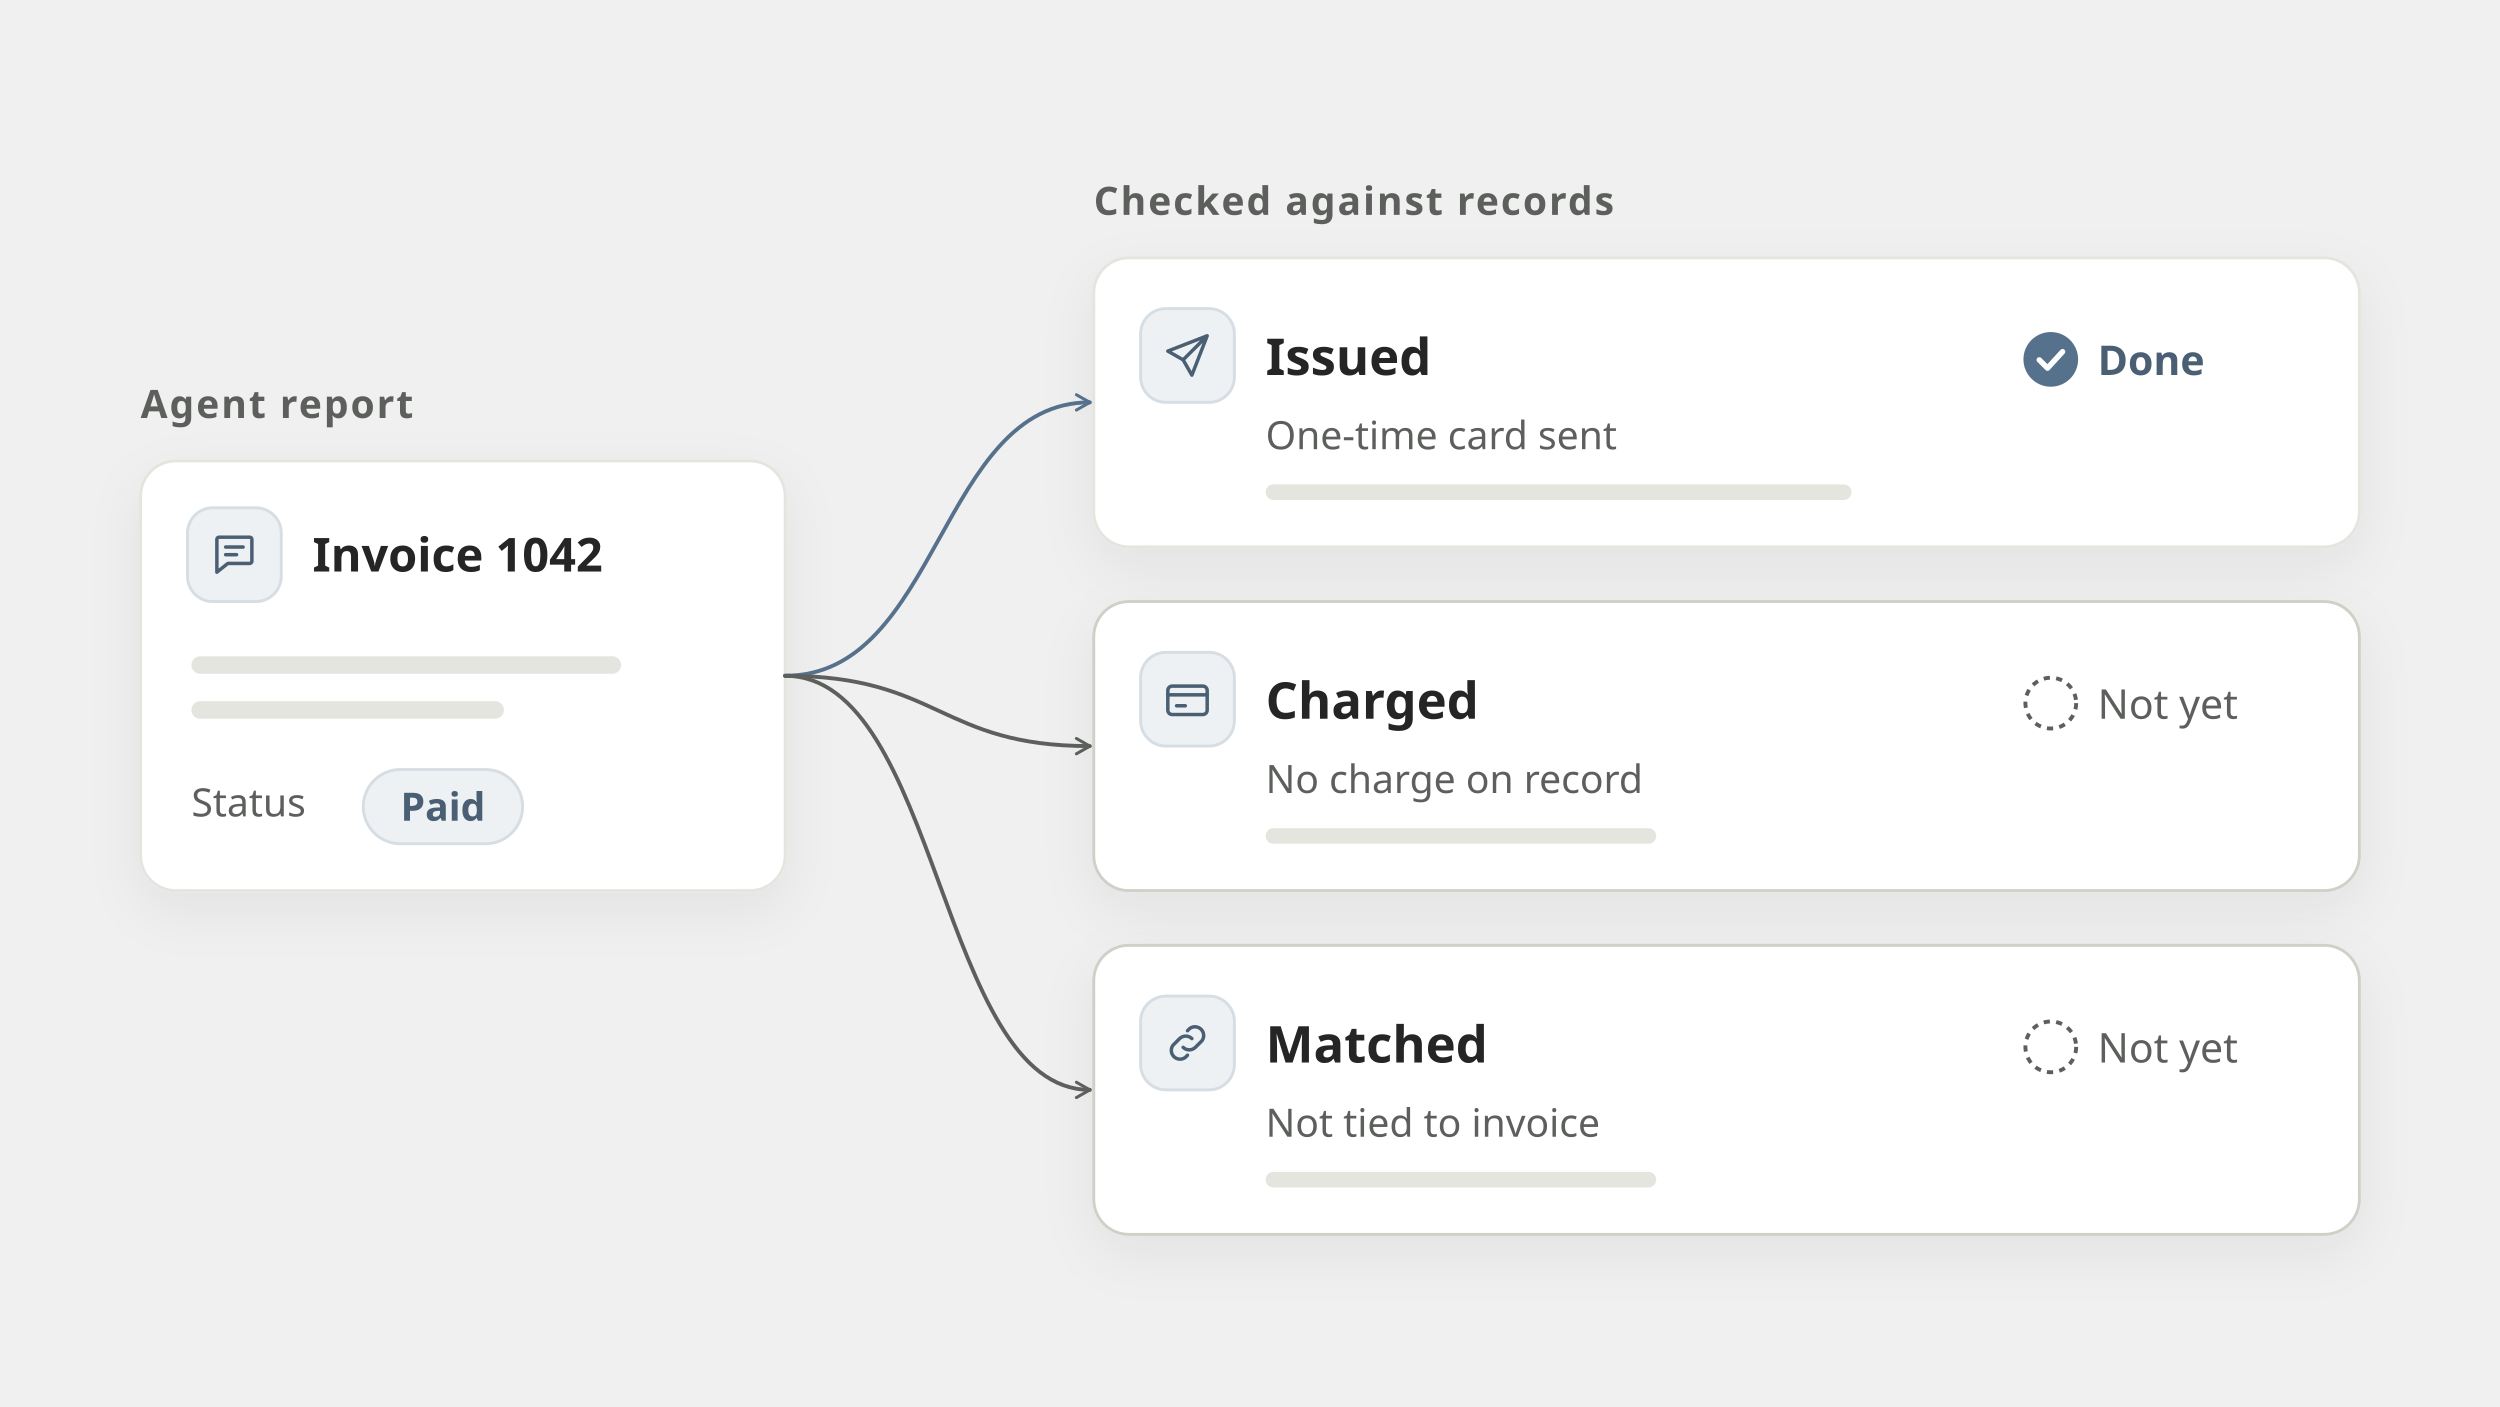
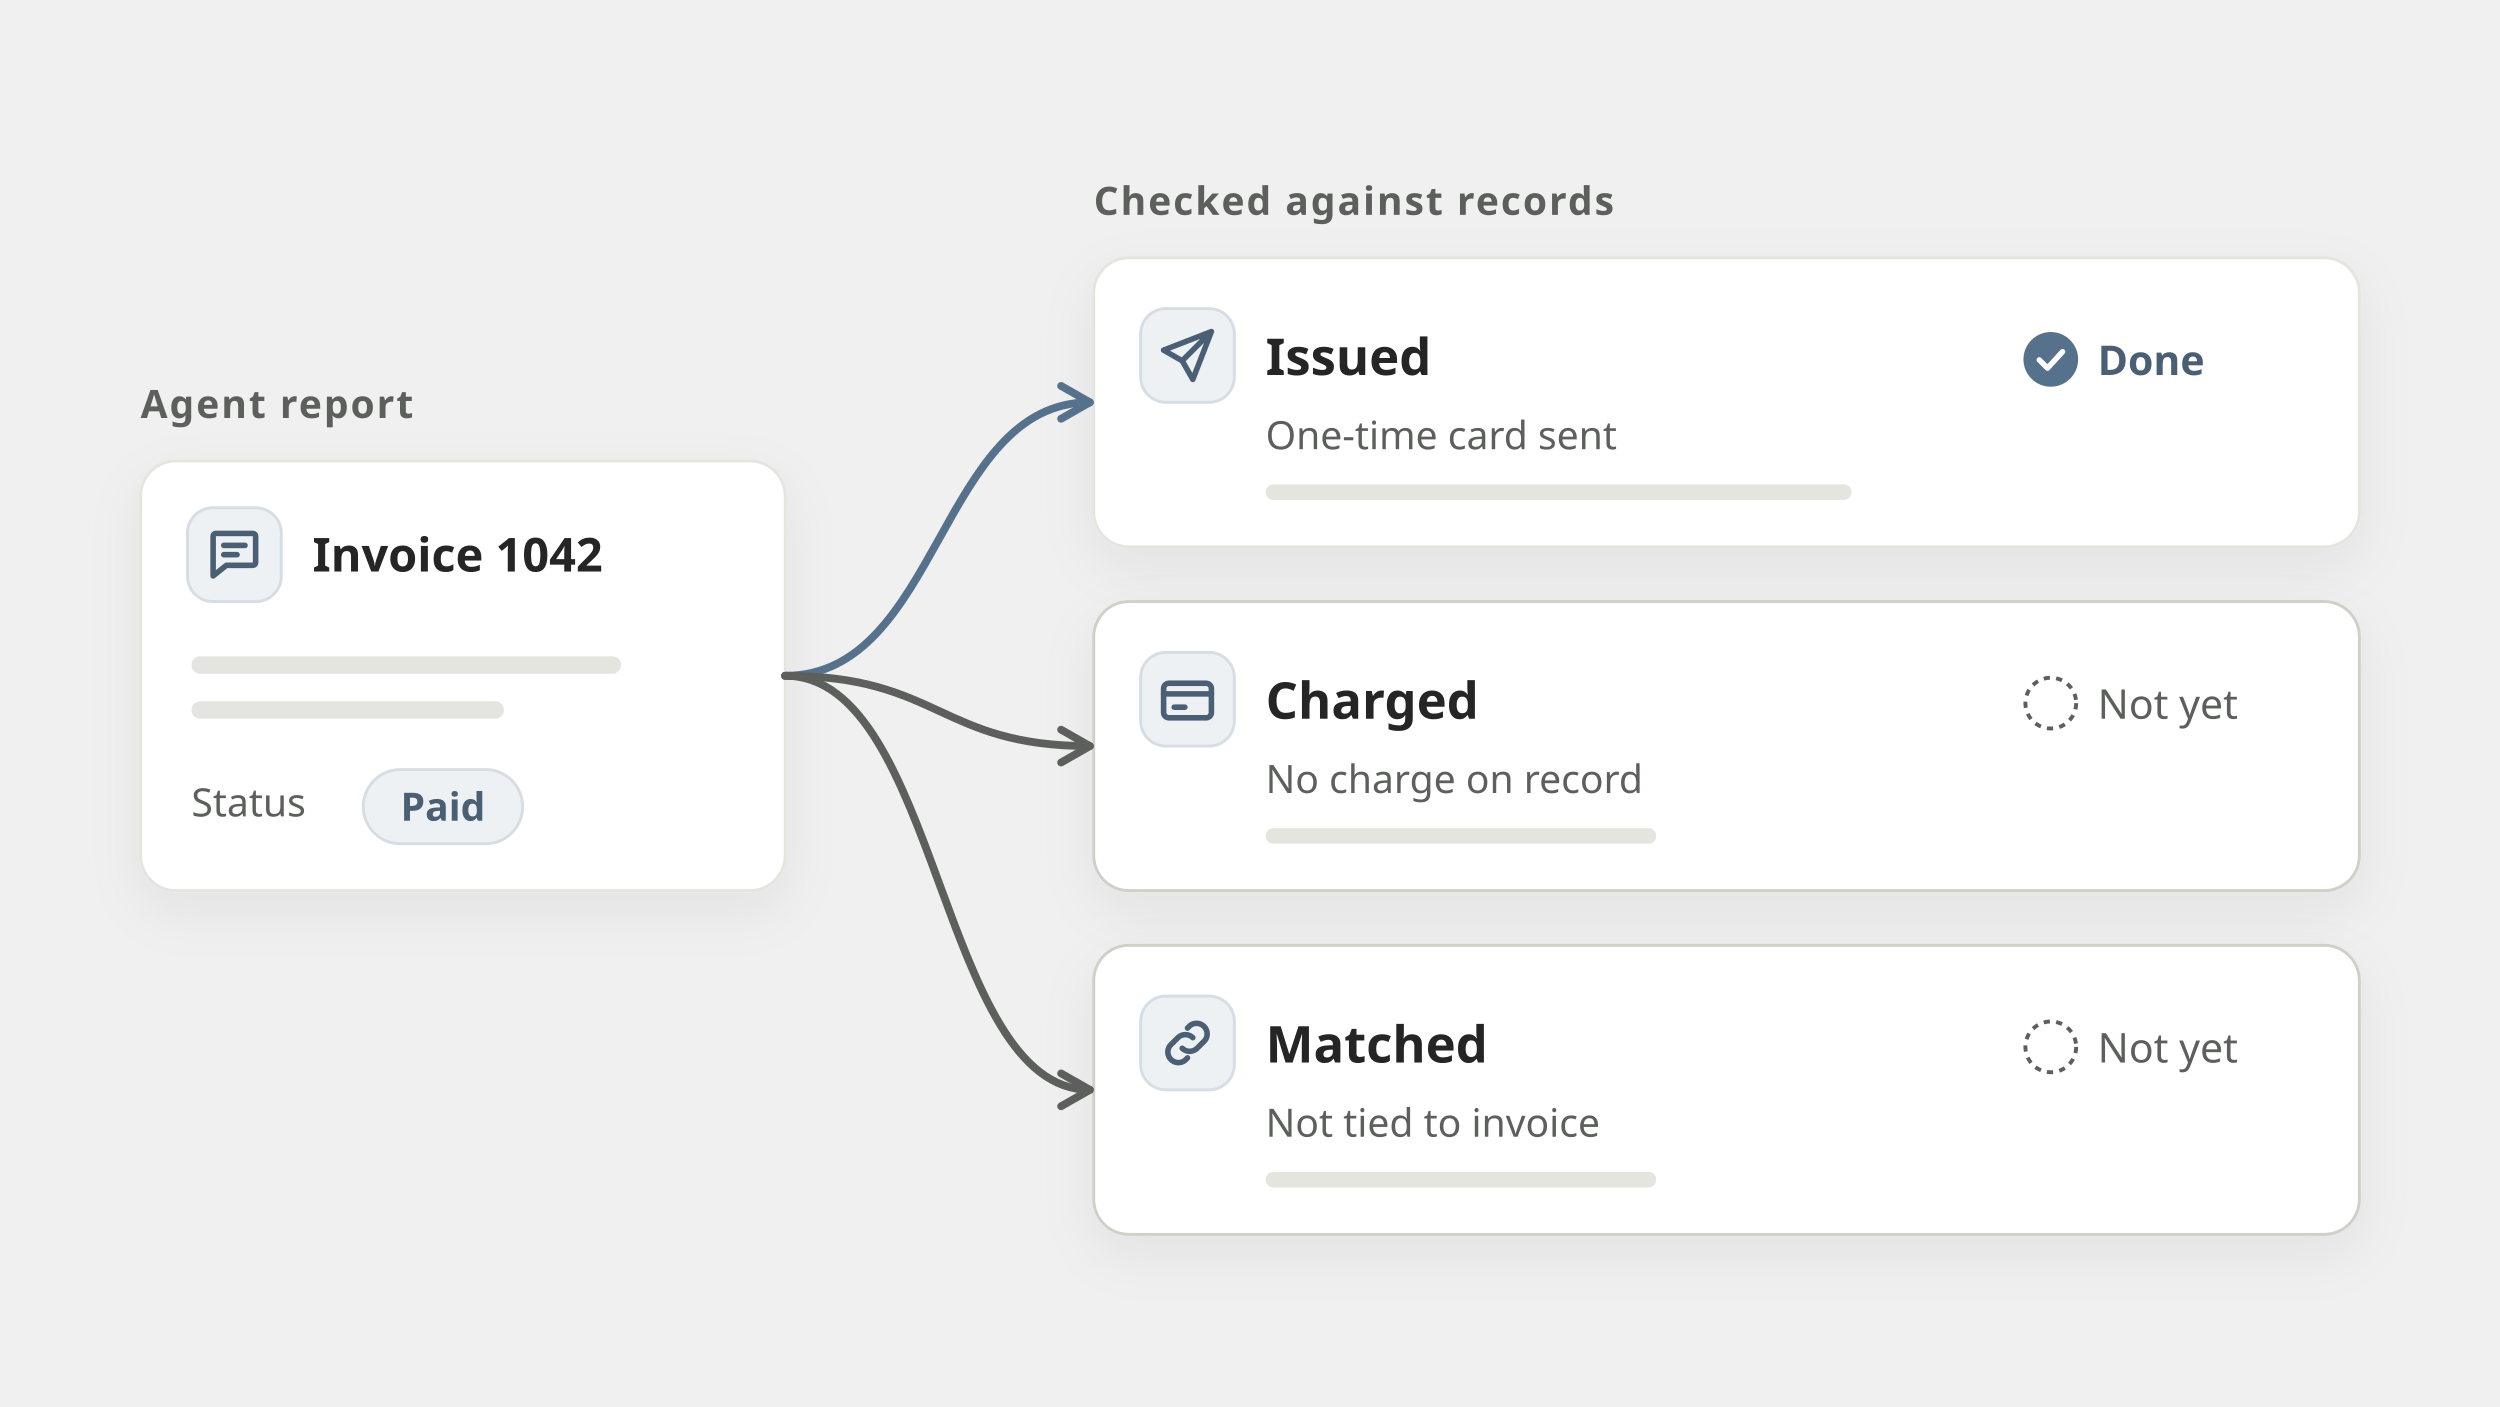
<svg xmlns="http://www.w3.org/2000/svg" viewBox="0 0 1280 720" width="1280" height="720">
  <defs>
    <filter id="sh" x="-20%" y="-20%" width="140%" height="160%">
      <feDropShadow dx="0" dy="1" stdDeviation="1" flood-color="#252525" flood-opacity="0.05" />
      <feDropShadow dx="0" dy="10" stdDeviation="14" flood-color="#252525" flood-opacity="0.06" />
    </filter>
    <marker id="hn" viewBox="0 0 10 10" refX="8" refY="5" markerWidth="7" markerHeight="7" markerUnits="userSpaceOnUse" orient="auto" overflow="visible">
-       <path d="M1 1L8 5 1 9" fill="none" stroke="#5c5f5c" stroke-width="1.6" stroke-linecap="round" stroke-linejoin="round" transform="scale(1.4) translate(-2.3 -1.4)" />
+       <path d="M1 1L8 5 1 9" fill="none" stroke="#5c5f5c" stroke-width="1.9" stroke-linecap="round" stroke-linejoin="round" transform="scale(3) translate(-5.333 -3.333)" />
    </marker>
    <marker id="ha" viewBox="0 0 10 10" refX="8" refY="5" markerWidth="7" markerHeight="7" markerUnits="userSpaceOnUse" orient="auto" overflow="visible">
-       <path d="M1 1L8 5 1 9" fill="none" stroke="#56718c" stroke-width="1.6" stroke-linecap="round" stroke-linejoin="round" transform="scale(1.4) translate(-2.3 -1.4)" />
+       <path d="M1 1L8 5 1 9" fill="none" stroke="#56718c" stroke-width="1.9" stroke-linecap="round" stroke-linejoin="round" transform="scale(3) translate(-5.333 -3.333)" />
    </marker>
  </defs>
  <text x="72" y="214" font-family="Montserrat, system-ui, sans-serif" font-size="20" font-weight="600" fill="#5c5f5c" text-anchor="start" letter-spacing="1">Agent report</text>
  <rect x="72" y="236" width="330" height="220" rx="18" fill="#ffffff" stroke="#e5e5e0" stroke-width="1.5" filter="url(#sh)" />
  <rect x="96" y="260" width="48" height="48" rx="12.96" fill="#eef1f4" stroke="#d6dde3" stroke-width="1.5" />
-   <g transform="translate(106.56 270.56) scale(1.12)" fill="none" stroke="#4a5f73" stroke-width="1.6" stroke-linecap="round" stroke-linejoin="round" color="#4a5f73">
+   <g transform="translate(103.68 267.68) scale(1.36)" fill="none" stroke="#4a5f73" stroke-width="2.1" stroke-linecap="round" stroke-linejoin="round" color="#4a5f73">
    <path d="M5 4h14a1 1 0 0 1 1 1v10a1 1 0 0 1-1 1H9l-5 4V5a1 1 0 0 1 1-1z" />
    <path d="M8 8.5h8M8 12h5" />
  </g>
  <text x="160" y="292.64" font-family="Montserrat, system-ui, sans-serif" font-size="24" font-weight="600" fill="#252525" text-anchor="start">Invoice 1042</text>
  <rect x="98" y="336" width="220" height="9" rx="4.5" fill="#e5e5e0" />
  <rect x="98" y="359" width="160" height="9" rx="4.5" fill="#e5e5e0" />
  <text x="98" y="418" font-family="Montserrat, system-ui, sans-serif" font-size="20" font-weight="500" fill="#5c5f5c" text-anchor="start">Status</text>
  <rect x="186" y="394" width="81.6" height="38" rx="19" fill="#eef1f4" stroke="#d6dde3" stroke-width="1.5" />
  <text x="226.8" y="420.2" font-family="Montserrat, system-ui, sans-serif" font-size="20" font-weight="600" fill="#4a5f73" text-anchor="middle">Paid</text>
  <text x="560" y="110" font-family="Montserrat, system-ui, sans-serif" font-size="20" font-weight="600" fill="#5c5f5c" text-anchor="start" letter-spacing="1">Checked against records</text>
  <rect x="560" y="132" width="648" height="148" rx="18" fill="#ffffff" stroke="#e5e5e0" stroke-width="1.5" filter="url(#sh)" />
  <rect x="584" y="158" width="48" height="48" rx="12.96" fill="#eef1f4" stroke="#d6dde3" stroke-width="1.5" />
-   <g transform="translate(594.56 168.56) scale(1.12)" fill="none" stroke="#4a5f73" stroke-width="1.6" stroke-linecap="round" stroke-linejoin="round" color="#4a5f73">
+   <g transform="translate(591.68 165.68) scale(1.36)" fill="none" stroke="#4a5f73" stroke-width="2.1" stroke-linecap="round" stroke-linejoin="round" color="#4a5f73">
    <path d="M21 3L10 14M21 3l-7 18-4-7-7-4z" />
  </g>
  <text x="648" y="192" font-family="Montserrat, system-ui, sans-serif" font-size="26" font-weight="600" fill="#252525" text-anchor="start">Issued</text>
  <text x="648" y="230" font-family="Montserrat, system-ui, sans-serif" font-size="20" font-weight="500" fill="#5c5f5c" text-anchor="start">One-time card sent</text>
  <circle cx="1050" cy="184" r="14" fill="#56718c" />
  <path d="M1044.12 184.28l4.2 4.2 7.7-8.4" fill="none" stroke="#ffffff" stroke-width="2.8" stroke-linecap="round" stroke-linejoin="round" />
  <text x="1074" y="192" font-family="Montserrat, system-ui, sans-serif" font-size="21" font-weight="600" fill="#4a5f73" text-anchor="start">Done</text>
  <rect x="648" y="248" width="300" height="8" rx="4" fill="#e5e5e0" />
-   <path d="M402 346C481 346 481 206 558 206" fill="none" stroke="#56718c" stroke-width="2" stroke-linecap="round" stroke-linejoin="round" marker-end="url(#ha)" />
+   <path d="M402 346C481 346 481 206 558 206" fill="none" stroke="#56718c" stroke-width="4" stroke-linecap="round" stroke-linejoin="round" marker-end="url(#ha)" />
  <rect x="560" y="308" width="648" height="148" rx="18" fill="#ffffff" stroke="#d0d0c8" stroke-width="1.5" filter="url(#sh)" />
  <rect x="584" y="334" width="48" height="48" rx="12.96" fill="#eef1f4" stroke="#d6dde3" stroke-width="1.5" />
-   <g transform="translate(594.56 344.56) scale(1.12)" fill="none" stroke="#4a5f73" stroke-width="1.6" stroke-linecap="round" stroke-linejoin="round" color="#4a5f73">
+   <g transform="translate(591.68 341.68) scale(1.36)" fill="none" stroke="#4a5f73" stroke-width="2.1" stroke-linecap="round" stroke-linejoin="round" color="#4a5f73">
    <rect x="3" y="6" width="18" height="13" rx="2" />
    <path d="M3 10h18M7 15h4" />
  </g>
  <text x="648" y="368" font-family="Montserrat, system-ui, sans-serif" font-size="26" font-weight="600" fill="#252525" text-anchor="start">Charged</text>
  <text x="648" y="406" font-family="Montserrat, system-ui, sans-serif" font-size="20" font-weight="500" fill="#5c5f5c" text-anchor="start">No charge on record</text>
  <circle cx="1050" cy="360" r="13" fill="#ffffff" stroke="#5c5f5c" stroke-width="2" stroke-dasharray="3.2 3.2" />
  <text x="1074" y="368" font-family="Montserrat, system-ui, sans-serif" font-size="21" font-weight="500" fill="#5c5f5c" text-anchor="start">Not yet</text>
  <rect x="648" y="424" width="200" height="8" rx="4" fill="#e5e5e0" />
-   <path d="M402 346C481 346 481 382 558 382" fill="none" stroke="#5c5f5c" stroke-width="2" stroke-linecap="round" stroke-linejoin="round" marker-end="url(#hn)" />
+   <path d="M402 346C481 346 481 382 558 382" fill="none" stroke="#5c5f5c" stroke-width="4" stroke-linecap="round" stroke-linejoin="round" marker-end="url(#hn)" />
  <rect x="560" y="484" width="648" height="148" rx="18" fill="#ffffff" stroke="#d0d0c8" stroke-width="1.5" filter="url(#sh)" />
  <rect x="584" y="510" width="48" height="48" rx="12.96" fill="#eef1f4" stroke="#d6dde3" stroke-width="1.5" />
-   <g transform="translate(594.56 520.56) scale(1.12)" fill="none" stroke="#4a5f73" stroke-width="1.6" stroke-linecap="round" stroke-linejoin="round" color="#4a5f73">
+   <g transform="translate(591.68 517.68) scale(1.36)" fill="none" stroke="#4a5f73" stroke-width="2.1" stroke-linecap="round" stroke-linejoin="round" color="#4a5f73">
    <path d="M10 14a4 4 0 0 0 5.6 0l3-3a4 4 0 0 0-5.6-5.6l-1 1M14 10a4 4 0 0 0-5.6 0l-3 3a4 4 0 0 0 5.6 5.6l1-1" />
  </g>
  <text x="648" y="544" font-family="Montserrat, system-ui, sans-serif" font-size="26" font-weight="600" fill="#252525" text-anchor="start">Matched</text>
  <text x="648" y="582" font-family="Montserrat, system-ui, sans-serif" font-size="20" font-weight="500" fill="#5c5f5c" text-anchor="start">Not tied to invoice</text>
  <circle cx="1050" cy="536" r="13" fill="#ffffff" stroke="#5c5f5c" stroke-width="2" stroke-dasharray="3.2 3.2" />
  <text x="1074" y="544" font-family="Montserrat, system-ui, sans-serif" font-size="21" font-weight="500" fill="#5c5f5c" text-anchor="start">Not yet</text>
  <rect x="648" y="600" width="200" height="8" rx="4" fill="#e5e5e0" />
-   <path d="M402 346C481 346 481 558 558 558" fill="none" stroke="#5c5f5c" stroke-width="2" stroke-linecap="round" stroke-linejoin="round" marker-end="url(#hn)" />
+   <path d="M402 346C481 346 481 558 558 558" fill="none" stroke="#5c5f5c" stroke-width="4" stroke-linecap="round" stroke-linejoin="round" marker-end="url(#hn)" />
</svg>
